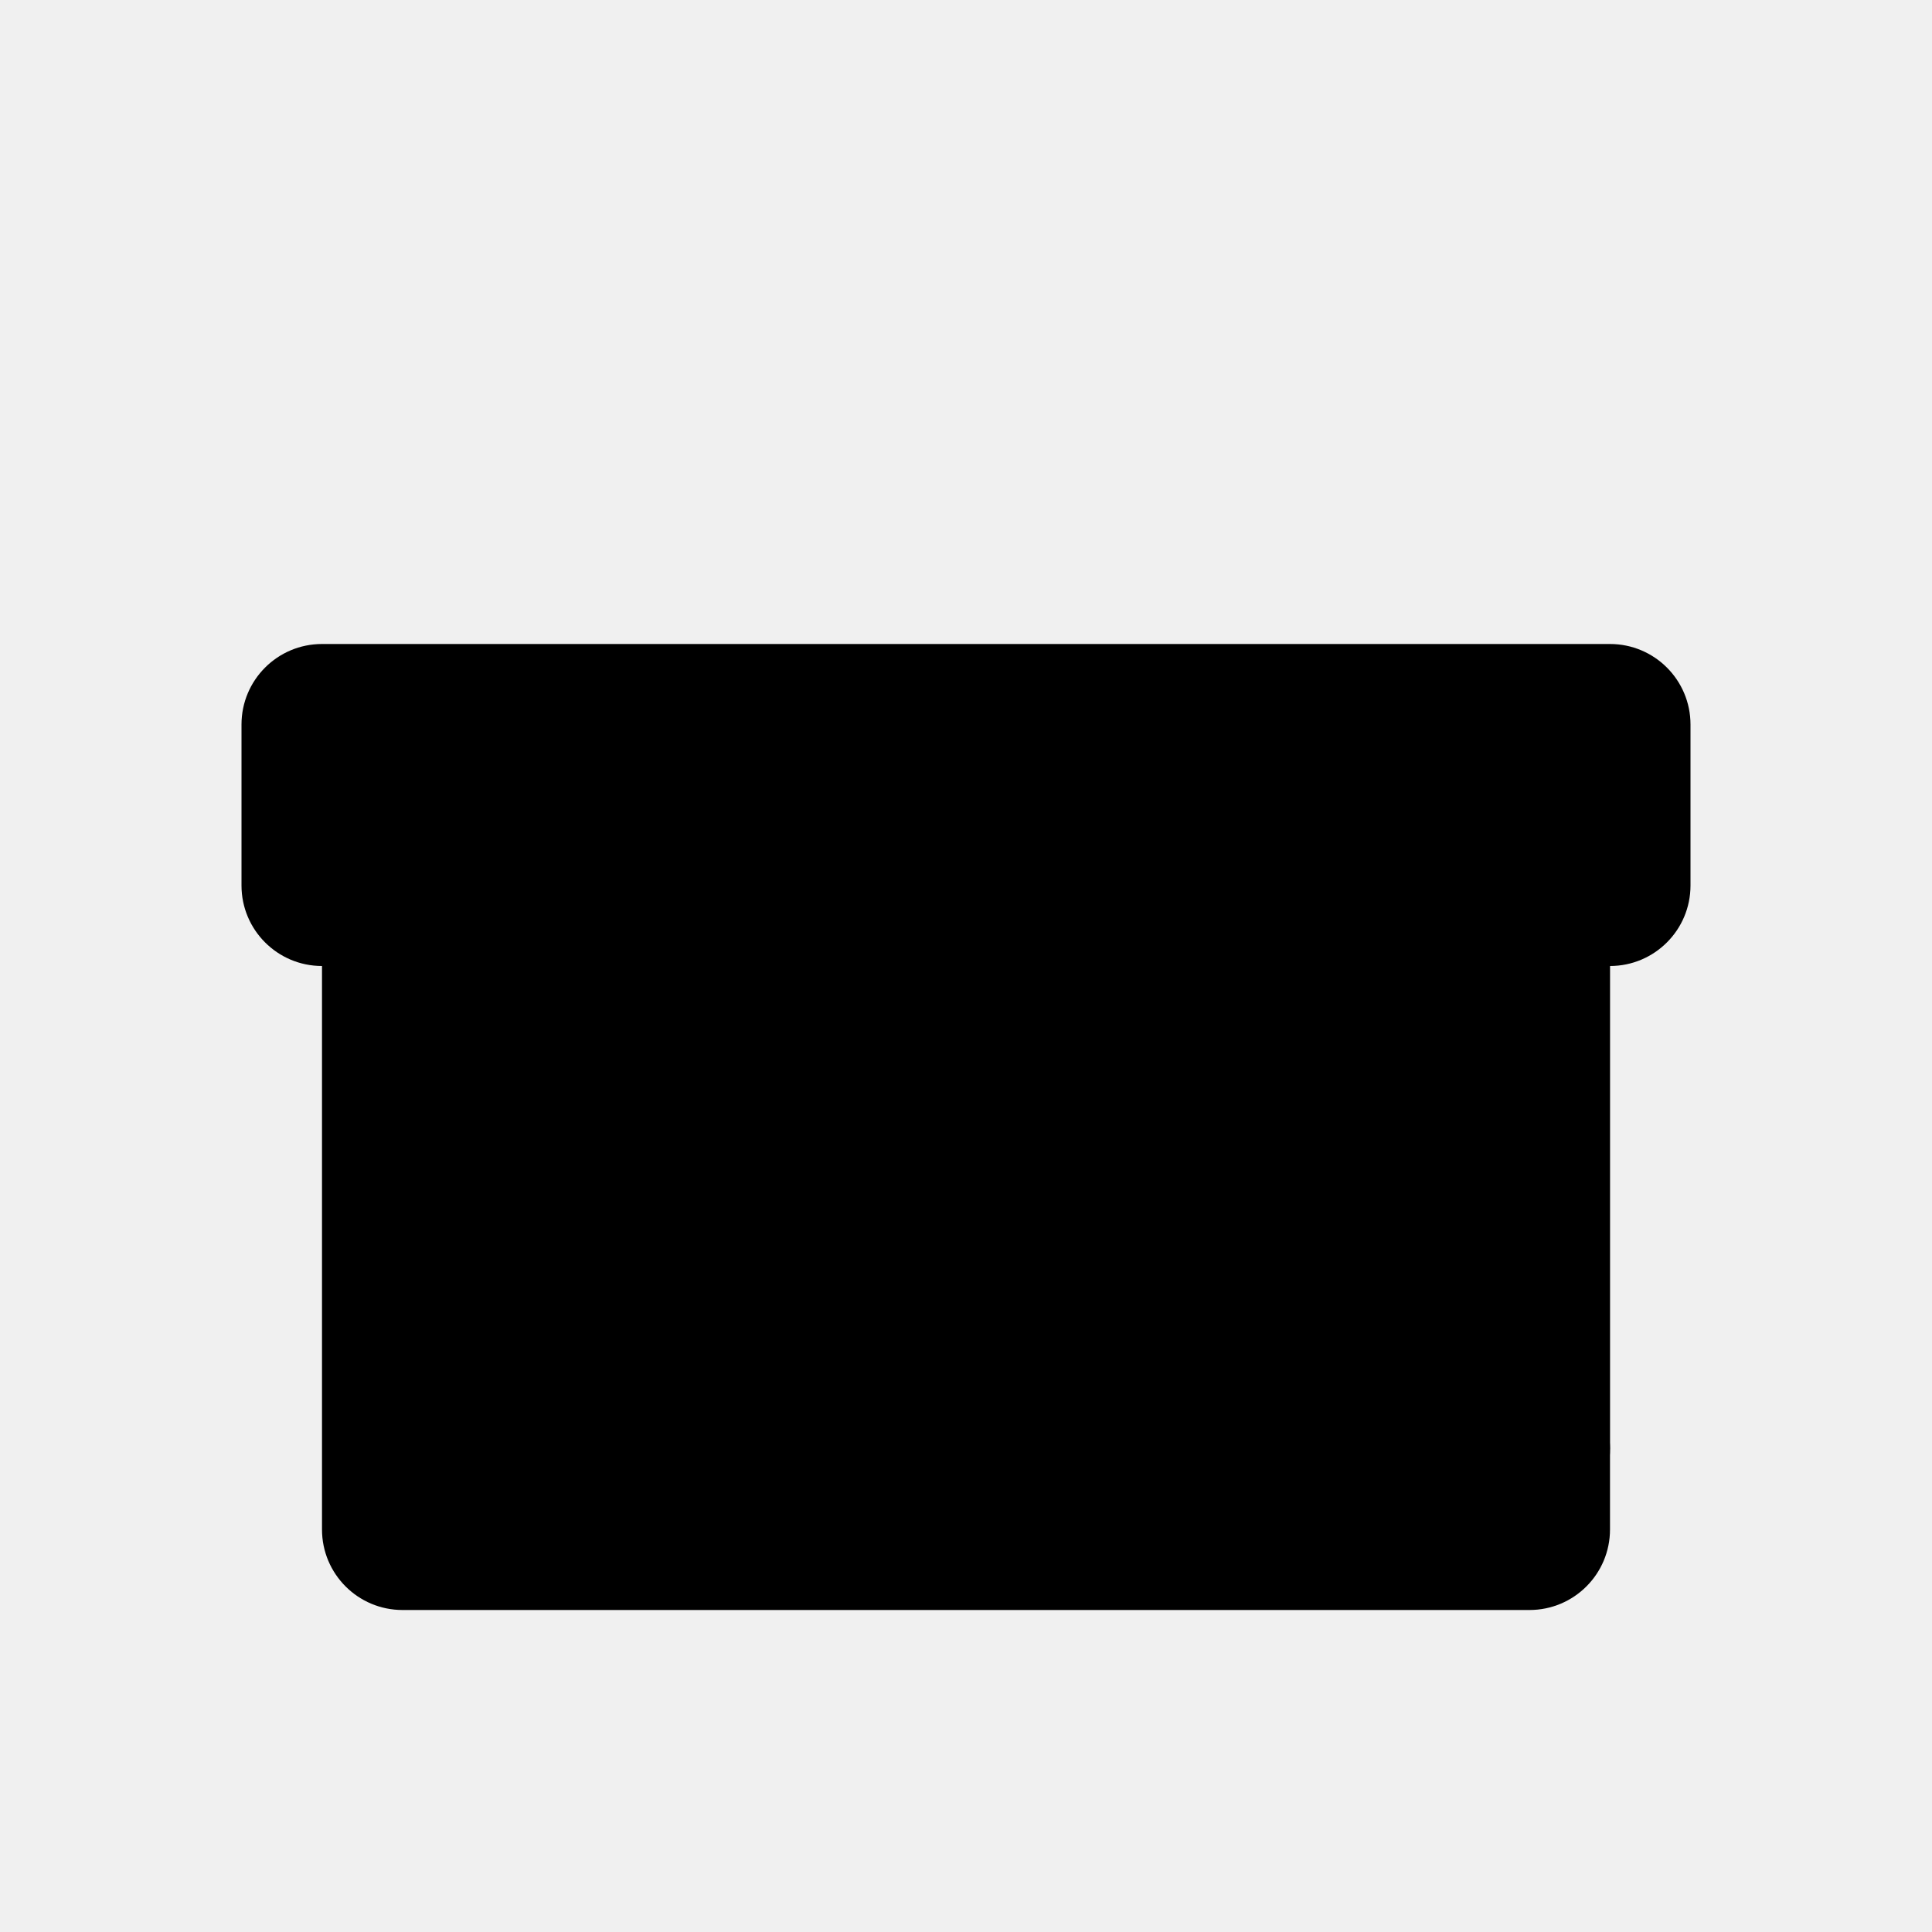
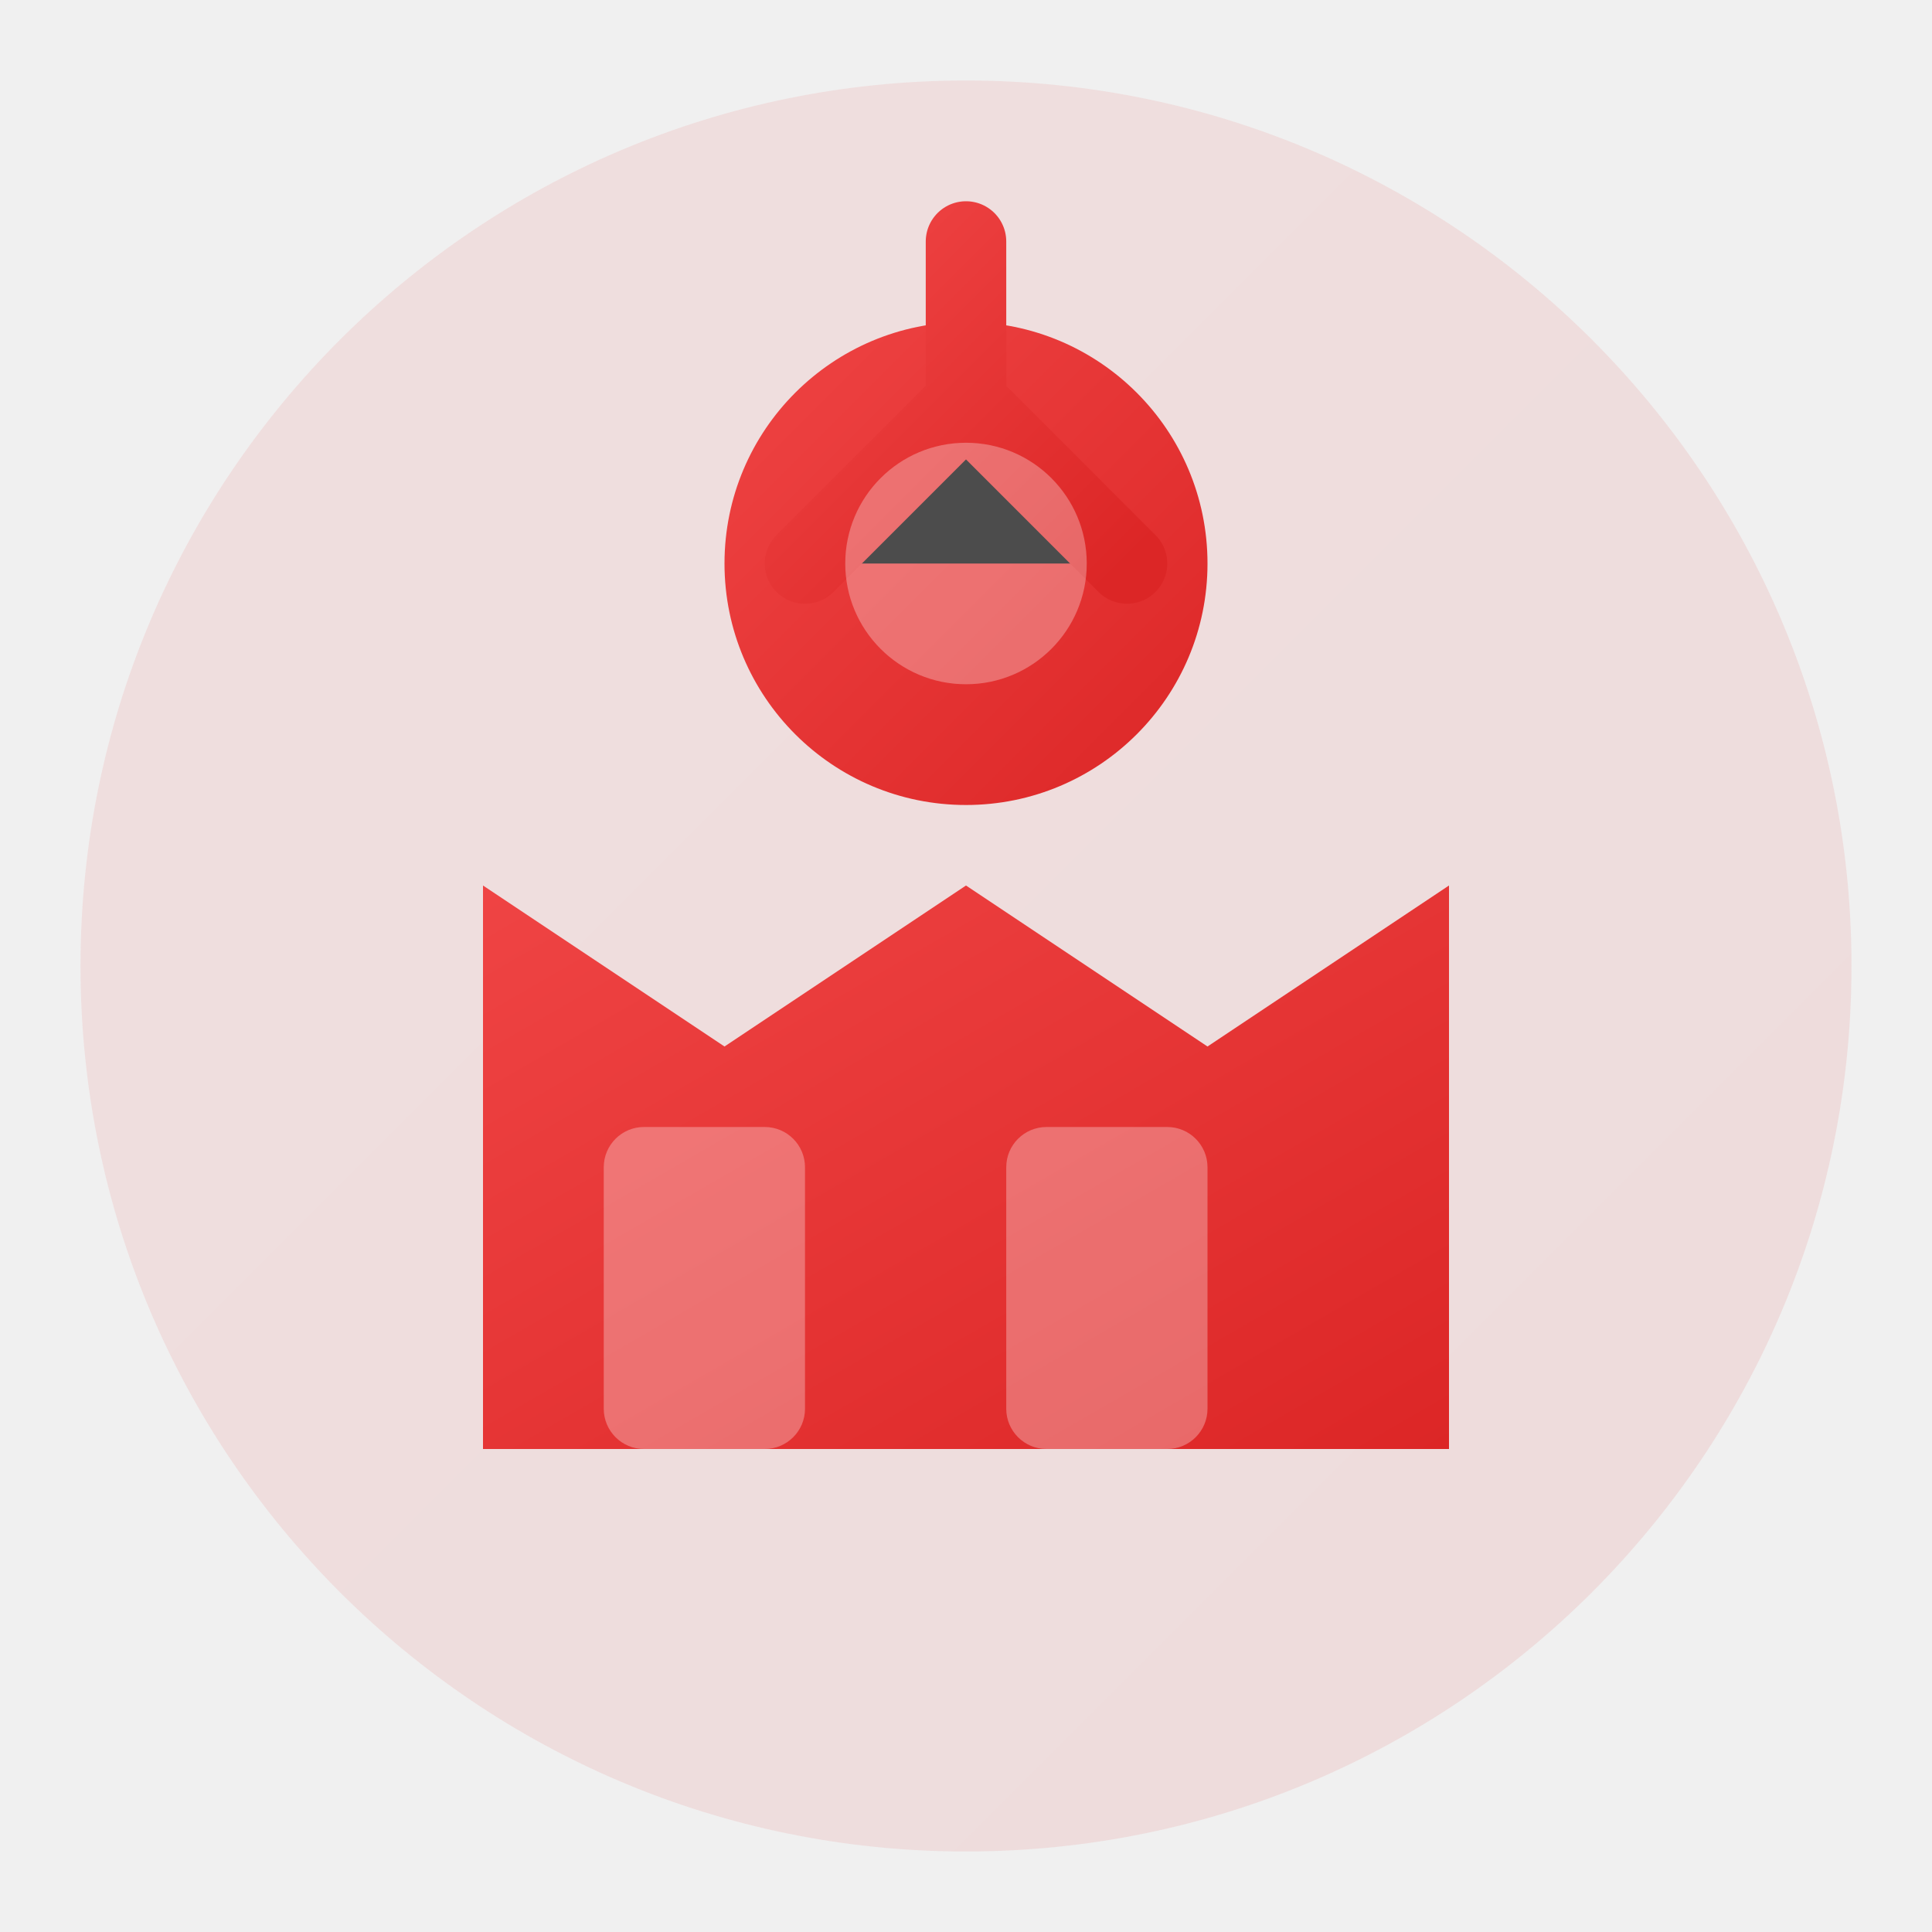
<svg xmlns="http://www.w3.org/2000/svg" width="48" height="48" viewBox="0 0 48 48">
-   <rect x="8" y="20" width="32" height="20" rx="2" fill="currentColor" />
-   <rect x="12" y="24" width="8" height="12" fill="currentColor" opacity="0.3" />
-   <rect x="22" y="24" width="8" height="12" fill="currentColor" opacity="0.3" />
-   <rect x="32" y="24" width="8" height="12" fill="currentColor" opacity="0.3" />
-   <rect x="6" y="16" width="36" height="8" rx="2" fill="currentColor" />
-   <circle cx="14" cy="36" r="2" fill="currentColor" />
-   <circle cx="26" cy="36" r="2" fill="currentColor" />
-   <circle cx="38" cy="36" r="2" fill="currentColor" />
+   <defs>
+     <linearGradient id="manufacturing-gradient" x1="0%" y1="0%" x2="100%" y2="100%">
+       <stop offset="0%" style="stop-color:#EF4444;stop-opacity:1" />
+       <stop offset="100%" style="stop-color:#DC2626;stop-opacity:1" />
+     </linearGradient>
+   </defs>
+   <circle cx="24" cy="24" r="22" fill="url(#manufacturing-gradient)" opacity="0.1" />
+   <path d="M12 36 L12 22 L18 26 L24 22 L30 26 L36 22 L36 36 Z" fill="url(#manufacturing-gradient)" />
+   <rect x="15" y="28" width="5" height="8" rx="1" fill="white" opacity="0.3" />
+   <rect x="25" y="28" width="5" height="8" rx="1" fill="white" opacity="0.3" />
+   <circle cx="24" cy="14" r="6" fill="url(#manufacturing-gradient)" />
+   <path d="M20 14 L24 10 L28 14 M24 10 L24 6" stroke="url(#manufacturing-gradient)" stroke-width="2" stroke-linecap="round" stroke-linejoin="round" />
+   <circle cx="24" cy="14" r="3" fill="white" opacity="0.3" />
</svg>
